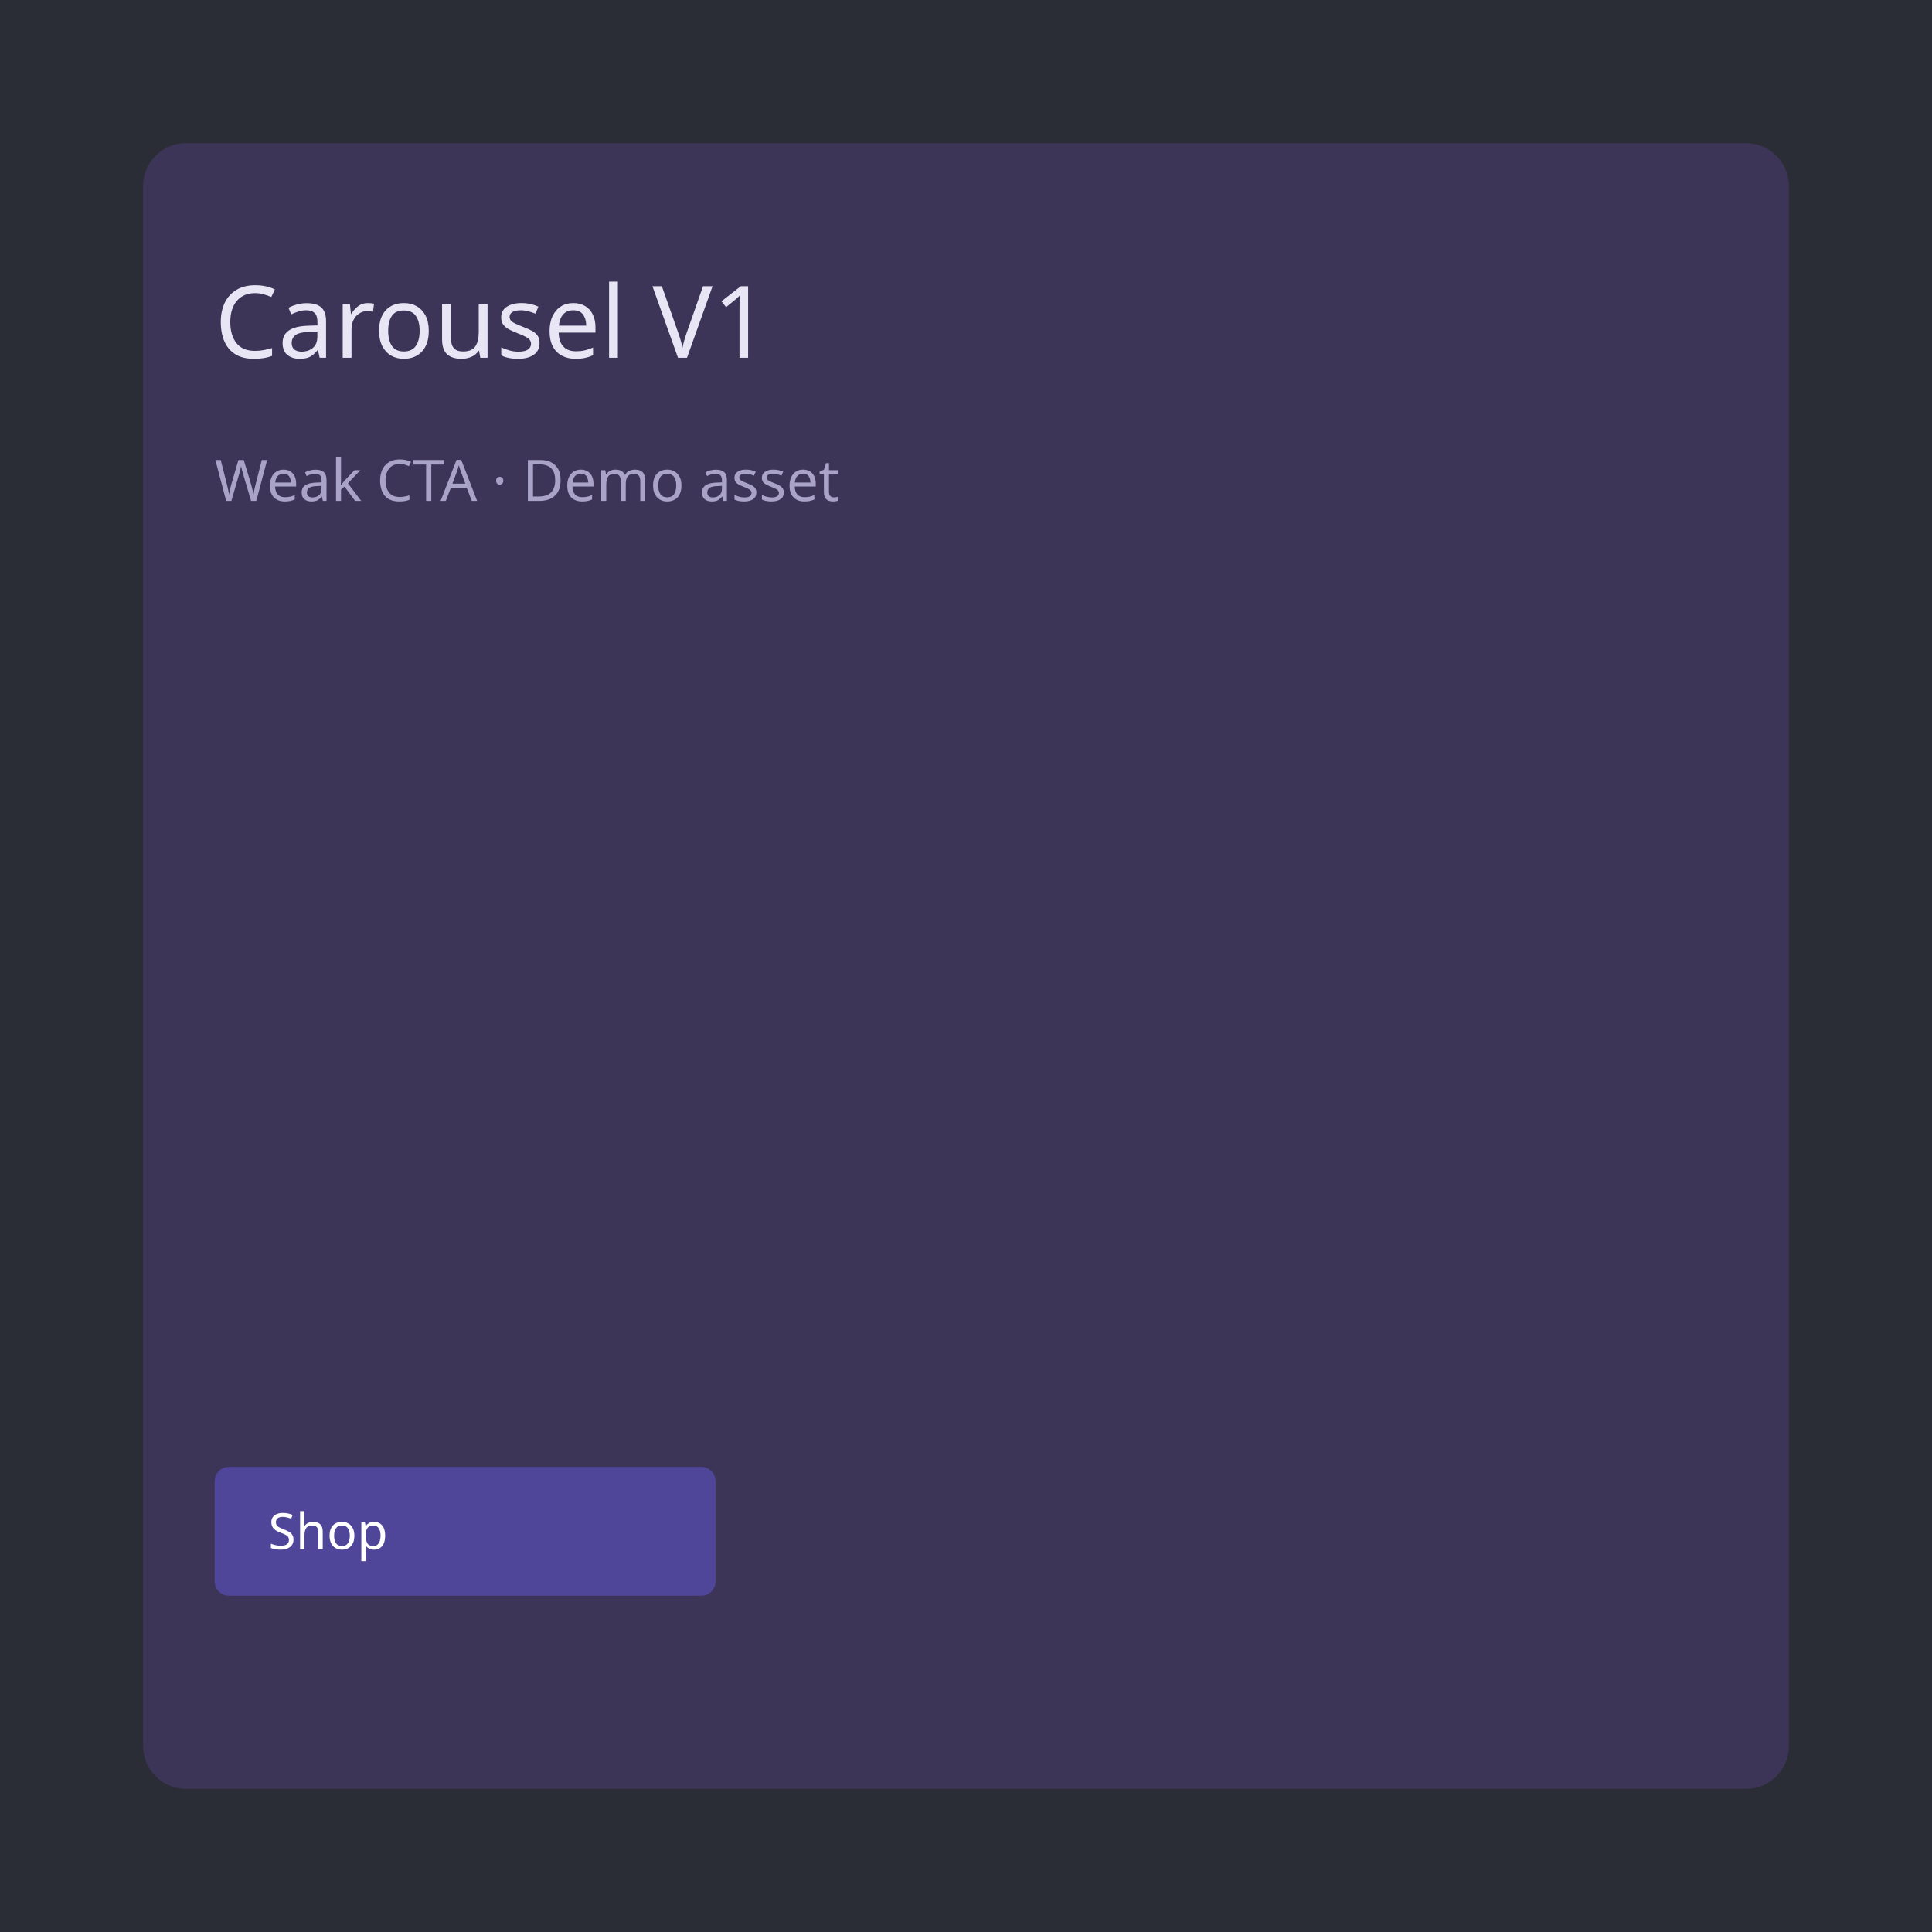
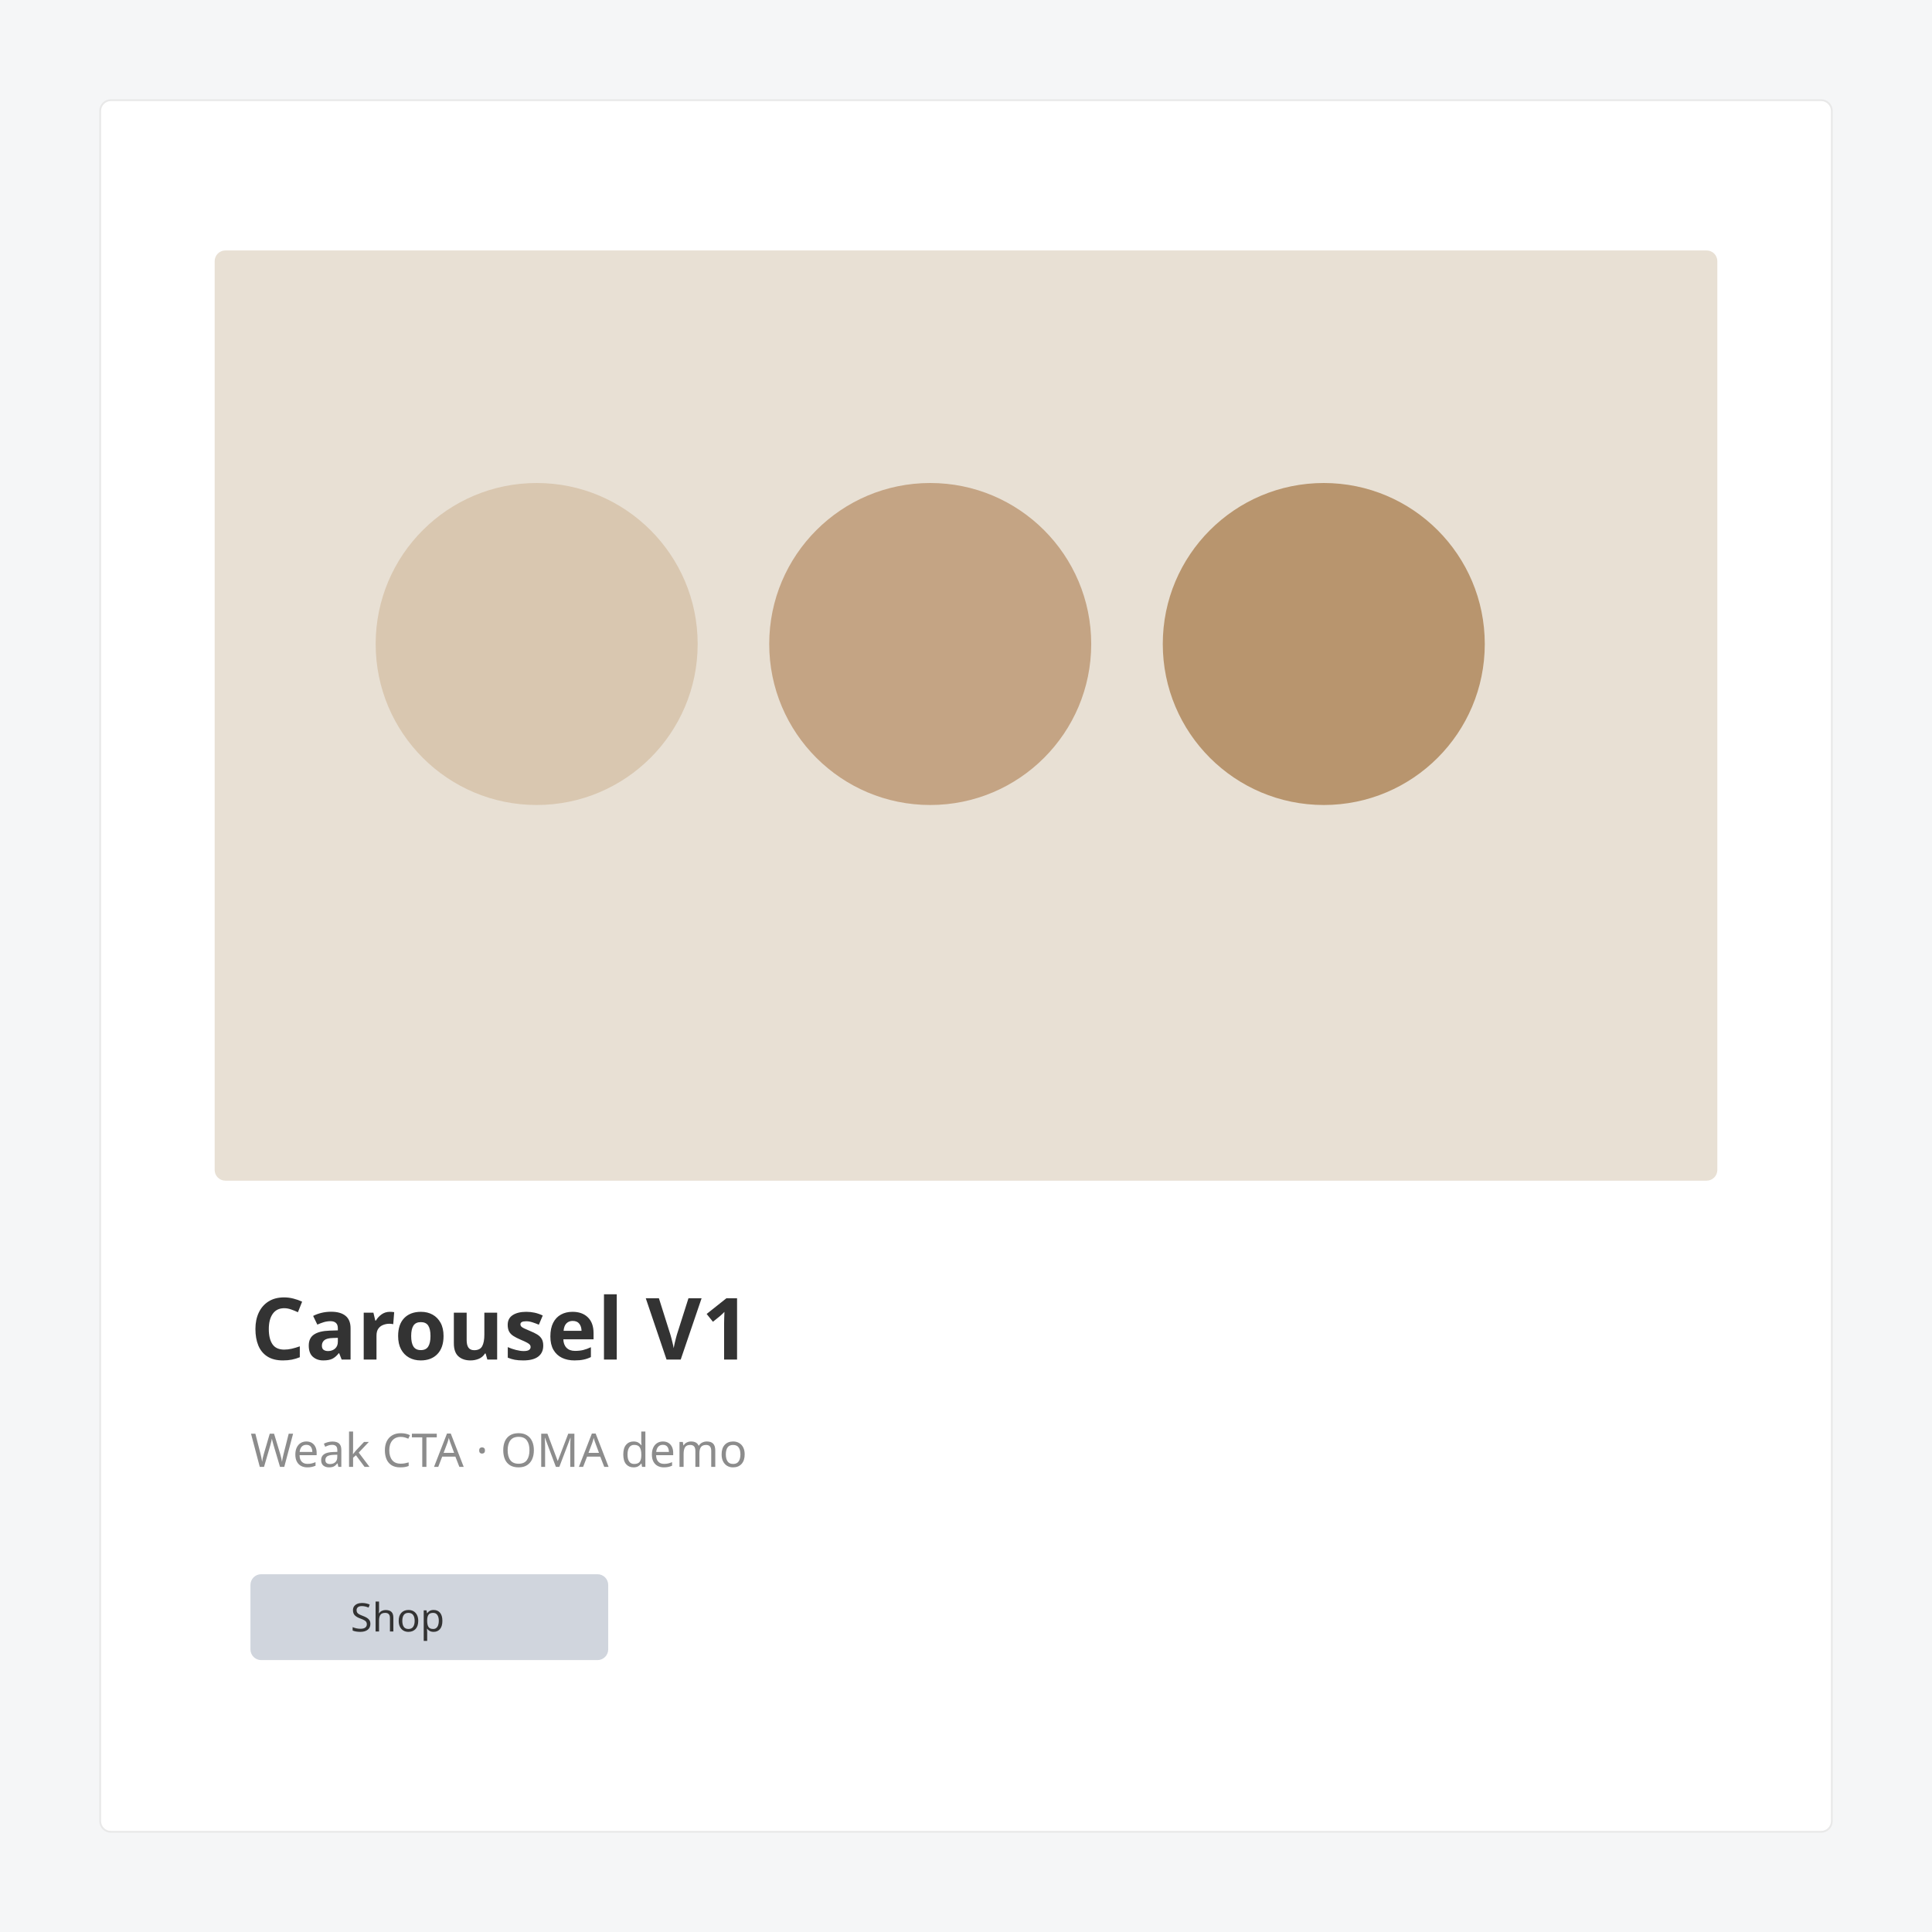
- <svg xmlns="http://www.w3.org/2000/svg" width="1080" height="1080" viewBox="0 0 1080 1080">
-   <rect width="1080" height="1080" fill="#2A2D36" />
-   <rect x="80" y="80" width="920" height="920" fill="#3D3558" rx="24" />
-   <text x="120" y="200" fill="#E8E6F5" font-family="IBM Plex Sans, system-ui" font-size="56">Carousel V1</text>
-   <text x="120" y="280" fill="#A8A3C7" font-family="IBM Plex Sans, system-ui" font-size="32">Weak CTA · Demo asset</text>
-   <rect x="120" y="820" width="280" height="72" rx="8" fill="#6658E8" opacity="0.45" />
-   <text x="150" y="866" fill="#fff" font-family="IBM Plex Sans, system-ui" font-size="28">Shop</text>
+ <svg xmlns="http://www.w3.org/2000/svg" width="1080" height="1080" viewBox="0 0 1080 1080" role="img" aria-label="OMA carousel V1 — weak CTA demo slide">
+   <rect width="1080" height="1080" fill="#F5F6F7" />
+   <rect x="56" y="56" width="968" height="968" rx="6" fill="#FFFFFF" stroke="#E8E8E8" />
+   <rect x="120" y="140" width="840" height="520" rx="6" fill="#E8E0D4" />
+   <circle cx="300" cy="360" r="90" fill="#D9C7B0" />
+   <circle cx="520" cy="360" r="90" fill="#C4A484" />
+   <circle cx="740" cy="360" r="90" fill="#B8956E" />
+   <text x="140" y="760" fill="#333333" font-family="system-ui, sans-serif" font-size="48" font-weight="600">Carousel V1</text>
+   <text x="140" y="820" fill="#8C8C8C" font-family="system-ui, sans-serif" font-size="26">Weak CTA · OMA demo</text>
+   <rect x="140" y="880" width="200" height="48" rx="6" fill="#D0D5DD" />
+   <text x="196" y="912" fill="#333333" font-family="system-ui, sans-serif" font-size="22">Shop</text>
</svg>
